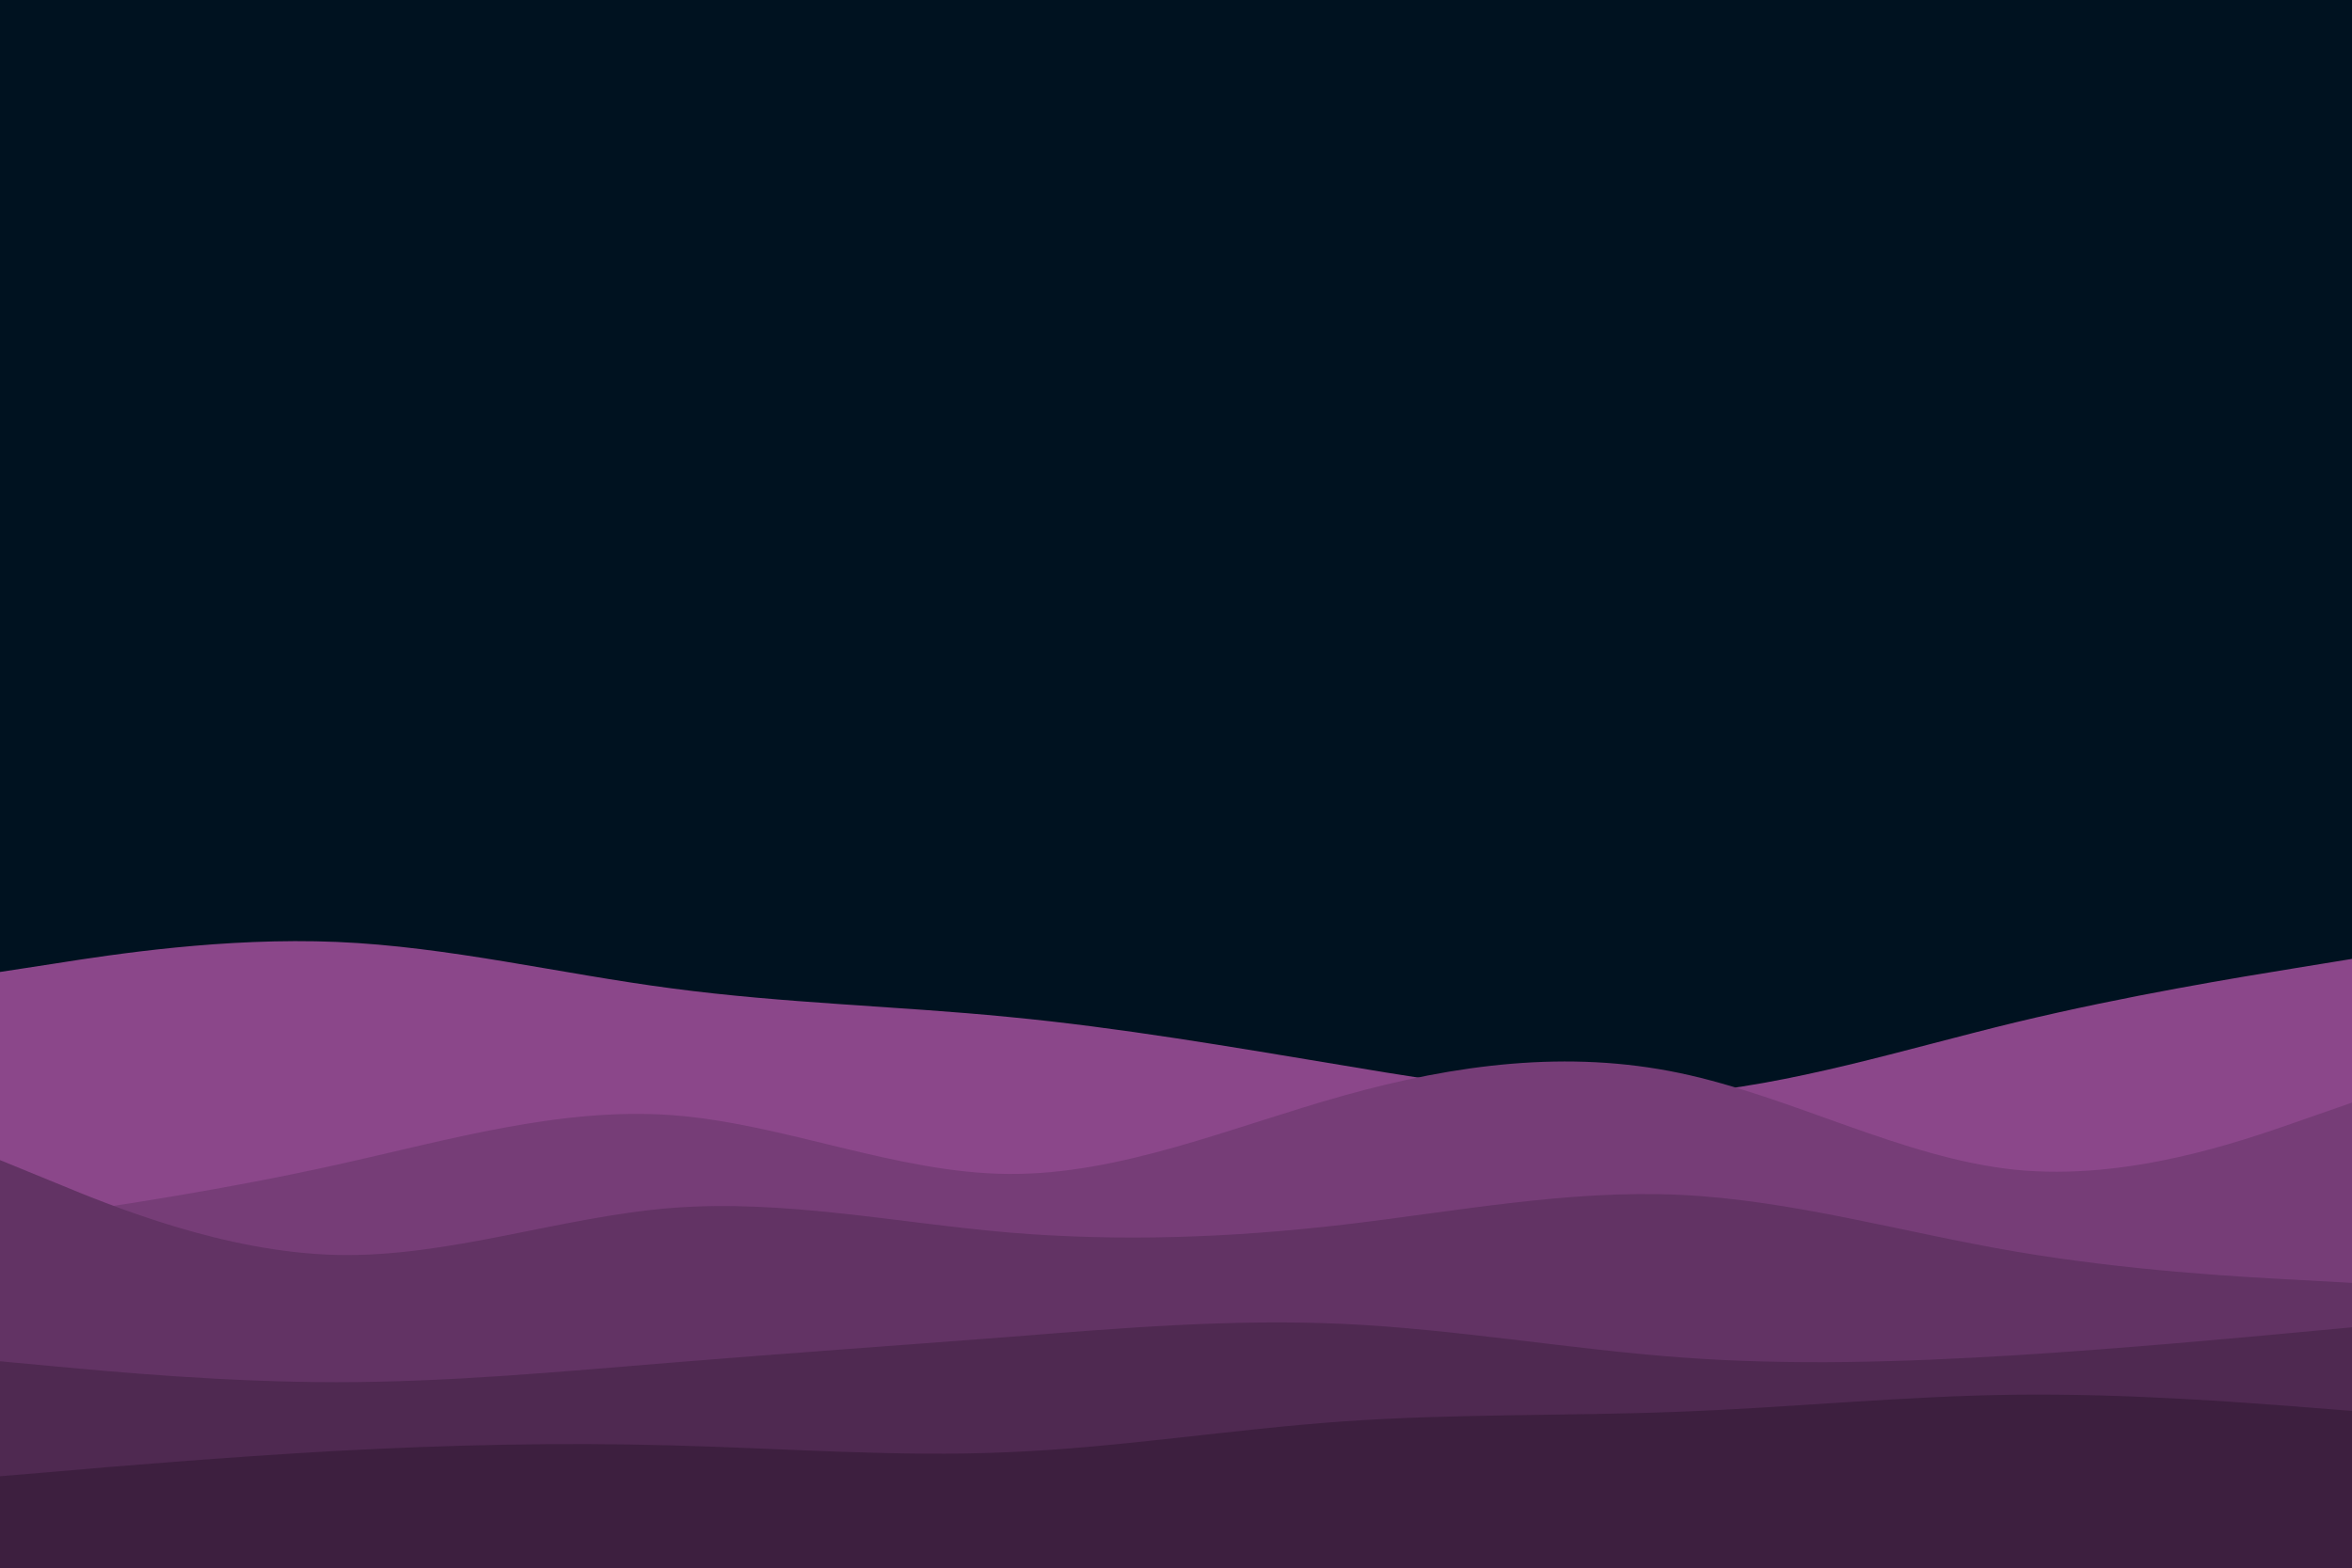
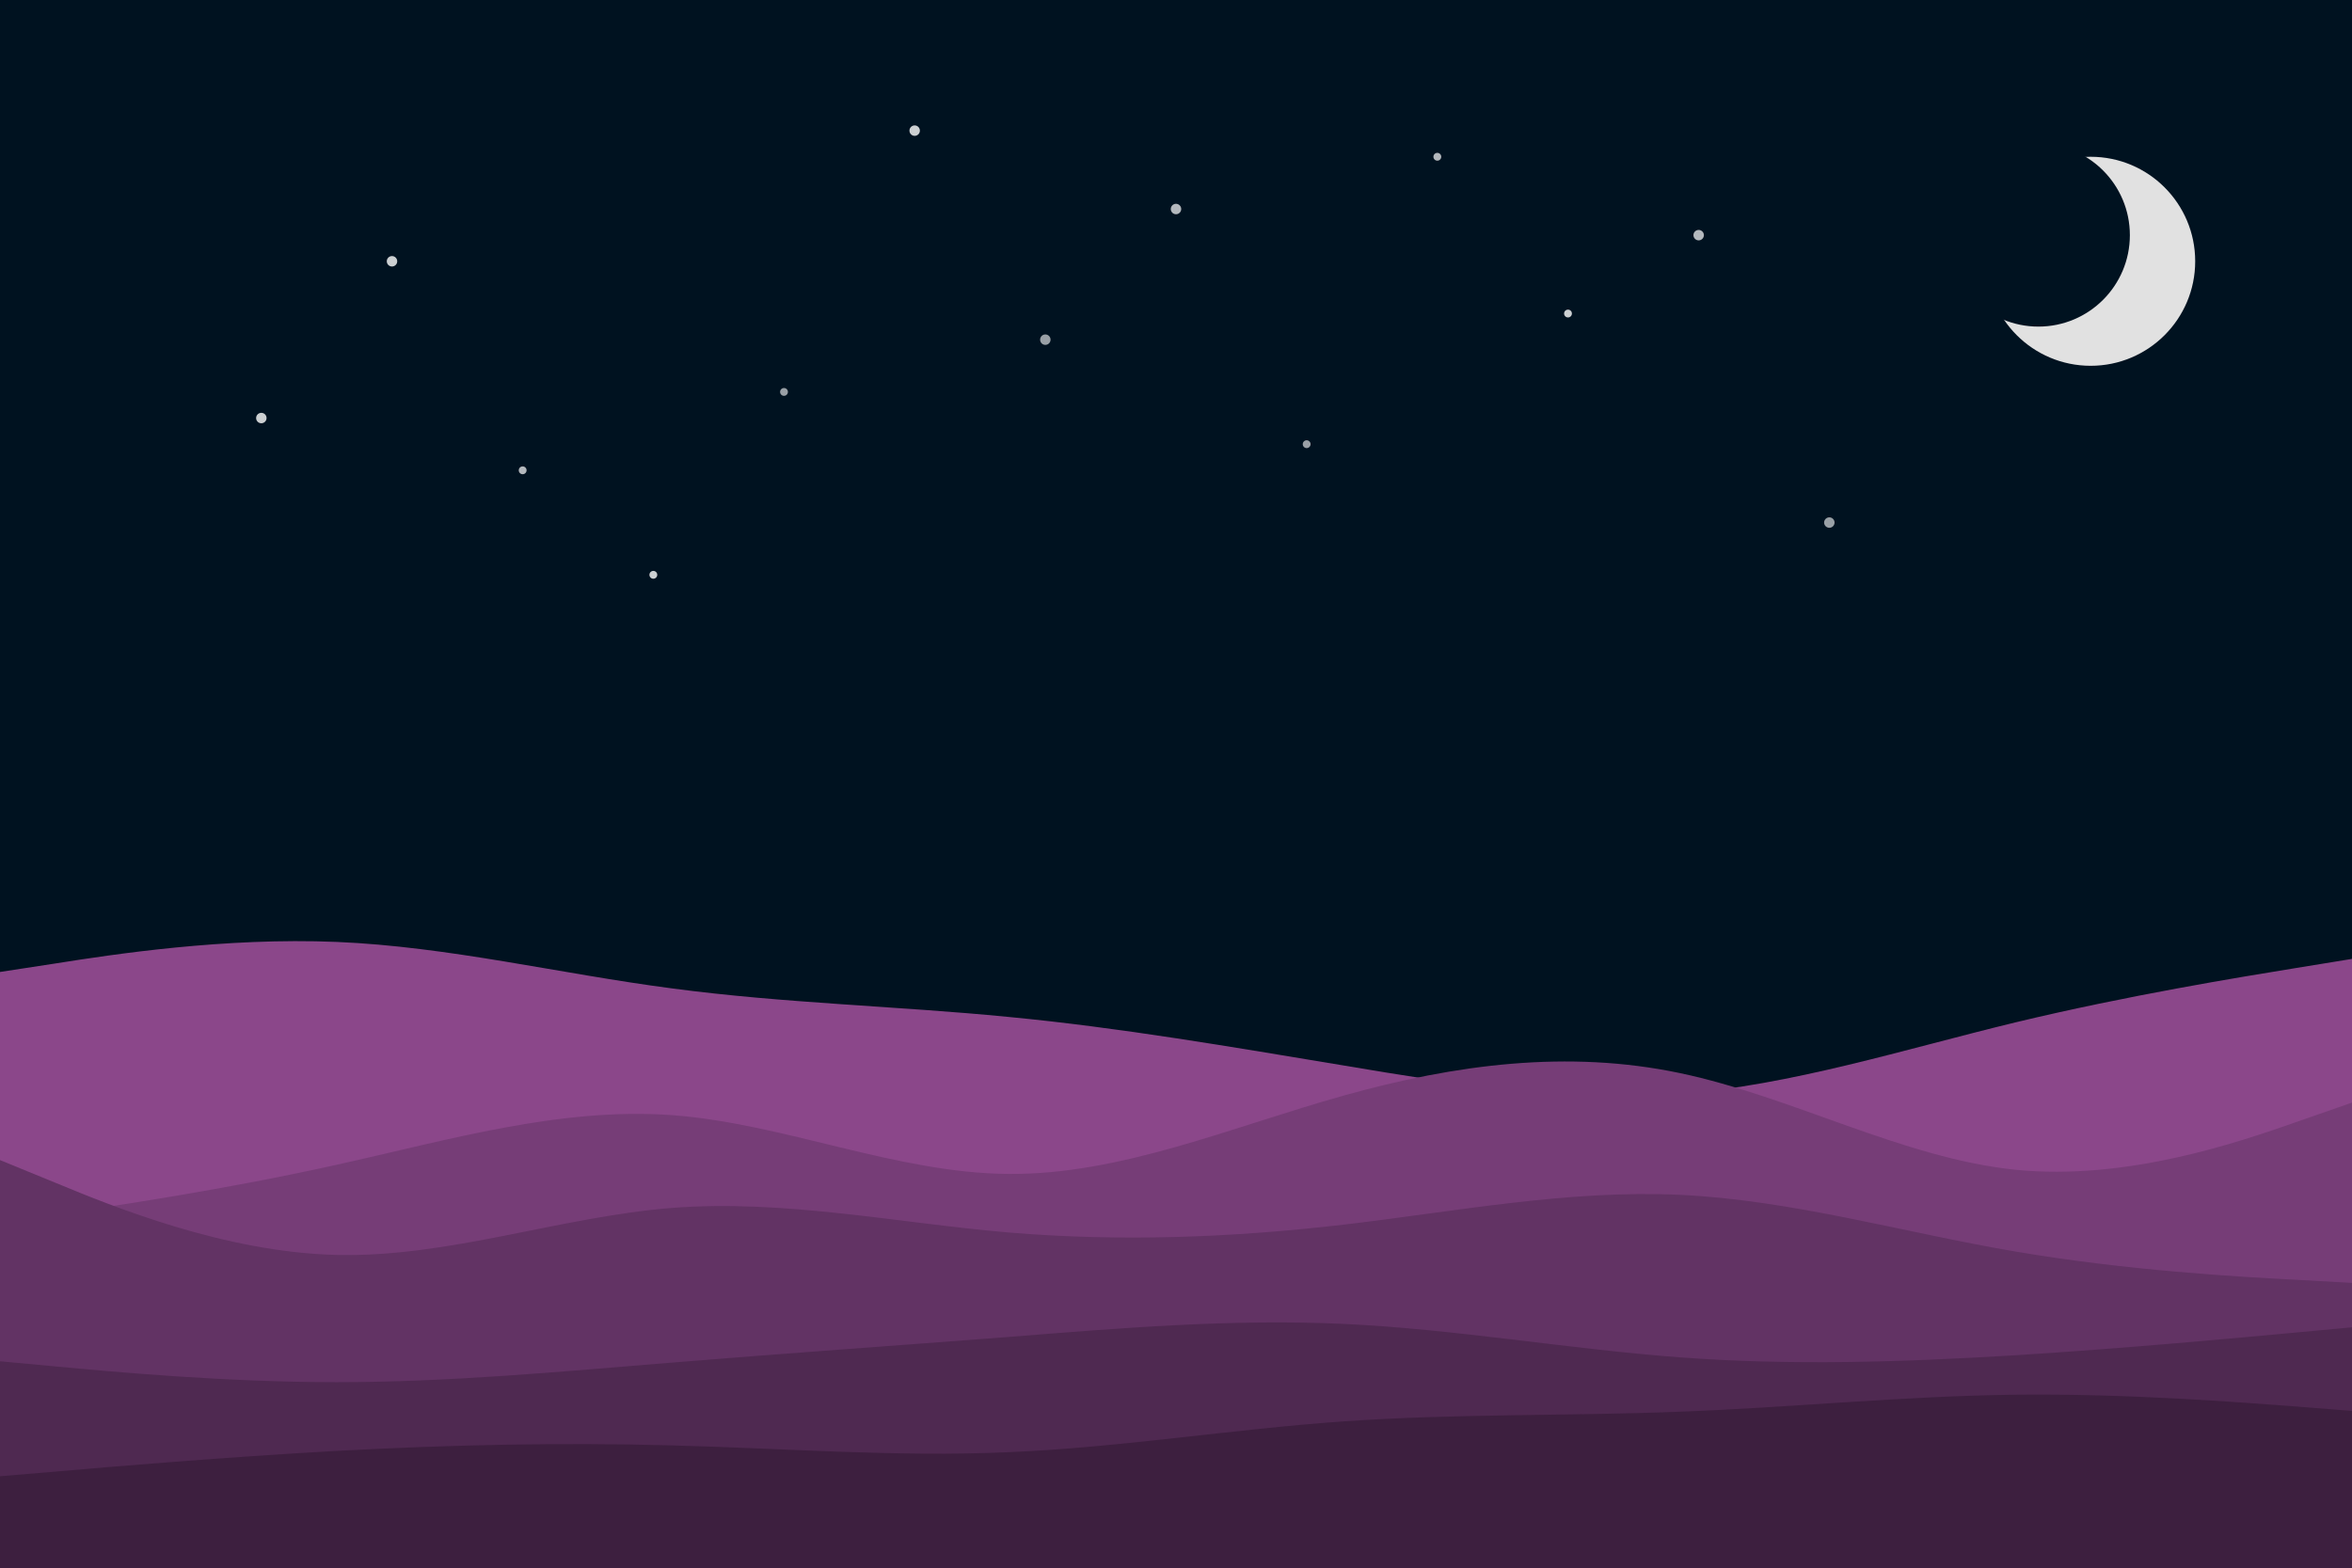
<svg xmlns="http://www.w3.org/2000/svg" id="visual" viewBox="0 0 900 600" width="900" height="600" version="1.1">
  <rect x="0" y="0" width="900" height="600" fill="#001220" />
+   <circle cx="150" cy="100" r="2" fill="#ffffff" opacity="0.8" />
+   <circle cx="300" cy="150" r="1.5" fill="#ffffff" opacity="0.6" />
+   <circle cx="450" cy="80" r="2" fill="#ffffff" opacity="0.7" />
+   <circle cx="600" cy="120" r="1.5" fill="#ffffff" opacity="0.8" />
+   <circle cx="700" cy="200" r="2" fill="#ffffff" opacity="0.6" />
+   <circle cx="200" cy="180" r="1.5" fill="#ffffff" opacity="0.7" />
+   <circle cx="350" cy="50" r="2" fill="#ffffff" opacity="0.8" />
+   <circle cx="500" cy="170" r="1.5" fill="#ffffff" opacity="0.6" />
+   <circle cx="650" cy="90" r="2" fill="#ffffff" opacity="0.7" />
+   <circle cx="250" cy="220" r="1.5" fill="#ffffff" opacity="0.8" />
+   <circle cx="400" cy="130" r="2" fill="#ffffff" opacity="0.6" />
+   <circle cx="550" cy="60" r="1.5" fill="#ffffff" opacity="0.7" />
+   <circle cx="100" cy="160" r="2" fill="#ffffff" opacity="0.8" />
+   <circle cx="800" cy="100" r="40" fill="#E1E1E1" />
+   <circle cx="780" cy="90" r="35" fill="#001220" />
  <path d="M0 372L21.5 368.7C43 365.3 86 358.7 128.8 360.5C171.7 362.3 214.3 372.7 257.2 378.3C300 384 343 385 385.8 389.2C428.7 393.3 471.3 400.7 514.2 407.8C557 415 600 422 642.8 418.7C685.7 415.3 728.3 401.7 771.2 391.3C814 381 857 374 878.5 370.5L900 367L900 601L878.5 601C857 601 814 601 771.2 601C728.3 601 685.7 601 642.8 601C600 601 557 601 514.2 601C471.3 601 428.7 601 385.8 601C343 601 300 601 257.2 601C214.3 601 171.7 601 128.8 601C86 601 43 601 21.5 601L0 601Z" fill="#8b478a" />
  <path d="M0 468L21.5 464.8C43 461.7 86 455.3 128.8 445.8C171.7 436.3 214.3 423.7 257.2 426.8C300 430 343 449 385.8 449.3C428.7 449.7 471.3 431.3 514.2 419.3C557 407.3 600 401.7 642.8 410.7C685.7 419.7 728.3 443.3 771.2 447.7C814 452 857 437 878.5 429.5L900 422L900 601L878.5 601C857 601 814 601 771.2 601C728.3 601 685.7 601 642.8 601C600 601 557 601 514.2 601C471.3 601 428.7 601 385.8 601C343 601 300 601 257.2 601C214.3 601 171.7 601 128.8 601C86 601 43 601 21.5 601L0 601Z" fill="#763d77" />
  <path d="M0 444L21.5 452.8C43 461.7 86 479.3 128.8 480.3C171.7 481.3 214.3 465.7 257.2 462.3C300 459 343 468 385.8 471.7C428.7 475.3 471.3 473.7 514.2 468.7C557 463.7 600 455.3 642.8 457.3C685.7 459.3 728.3 471.7 771.2 479C814 486.3 857 488.7 878.5 489.8L900 491L900 601L878.5 601C857 601 814 601 771.2 601C728.3 601 685.7 601 642.8 601C600 601 557 601 514.2 601C471.3 601 428.7 601 385.8 601C343 601 300 601 257.2 601C214.3 601 171.7 601 128.8 601C86 601 43 601 21.5 601L0 601Z" fill="#623364" />
  <path d="M0 521L21.5 523C43 525 86 529 128.8 529C171.7 529 214.3 525 257.2 521.5C300 518 343 515 385.8 511.7C428.7 508.3 471.3 504.7 514.2 506.7C557 508.7 600 516.3 642.8 519.5C685.7 522.7 728.3 521.3 771.2 518.7C814 516 857 512 878.5 510L900 508L900 601L878.5 601C857 601 814 601 771.2 601C728.3 601 685.7 601 642.8 601C600 601 557 601 514.2 601C471.3 601 428.7 601 385.8 601C343 601 300 601 257.2 601C214.3 601 171.7 601 128.8 601C86 601 43 601 21.5 601L0 601Z" fill="#4f2951" />
  <path d="M0 565L21.5 563.2C43 561.3 86 557.7 128.8 555.3C171.7 553 214.3 552 257.2 553.2C300 554.3 343 557.7 385.8 555.8C428.7 554 471.3 547 514.2 544C557 541 600 542 642.8 540.3C685.7 538.7 728.3 534.3 771.2 533.8C814 533.3 857 536.7 878.5 538.3L900 540L900 601L878.5 601C857 601 814 601 771.2 601C728.3 601 685.7 601 642.8 601C600 601 557 601 514.2 601C471.3 601 428.7 601 385.8 601C343 601 300 601 257.2 601C214.3 601 171.7 601 128.8 601C86 601 43 601 21.5 601L0 601Z" fill="#3d1f3f" />
</svg>
